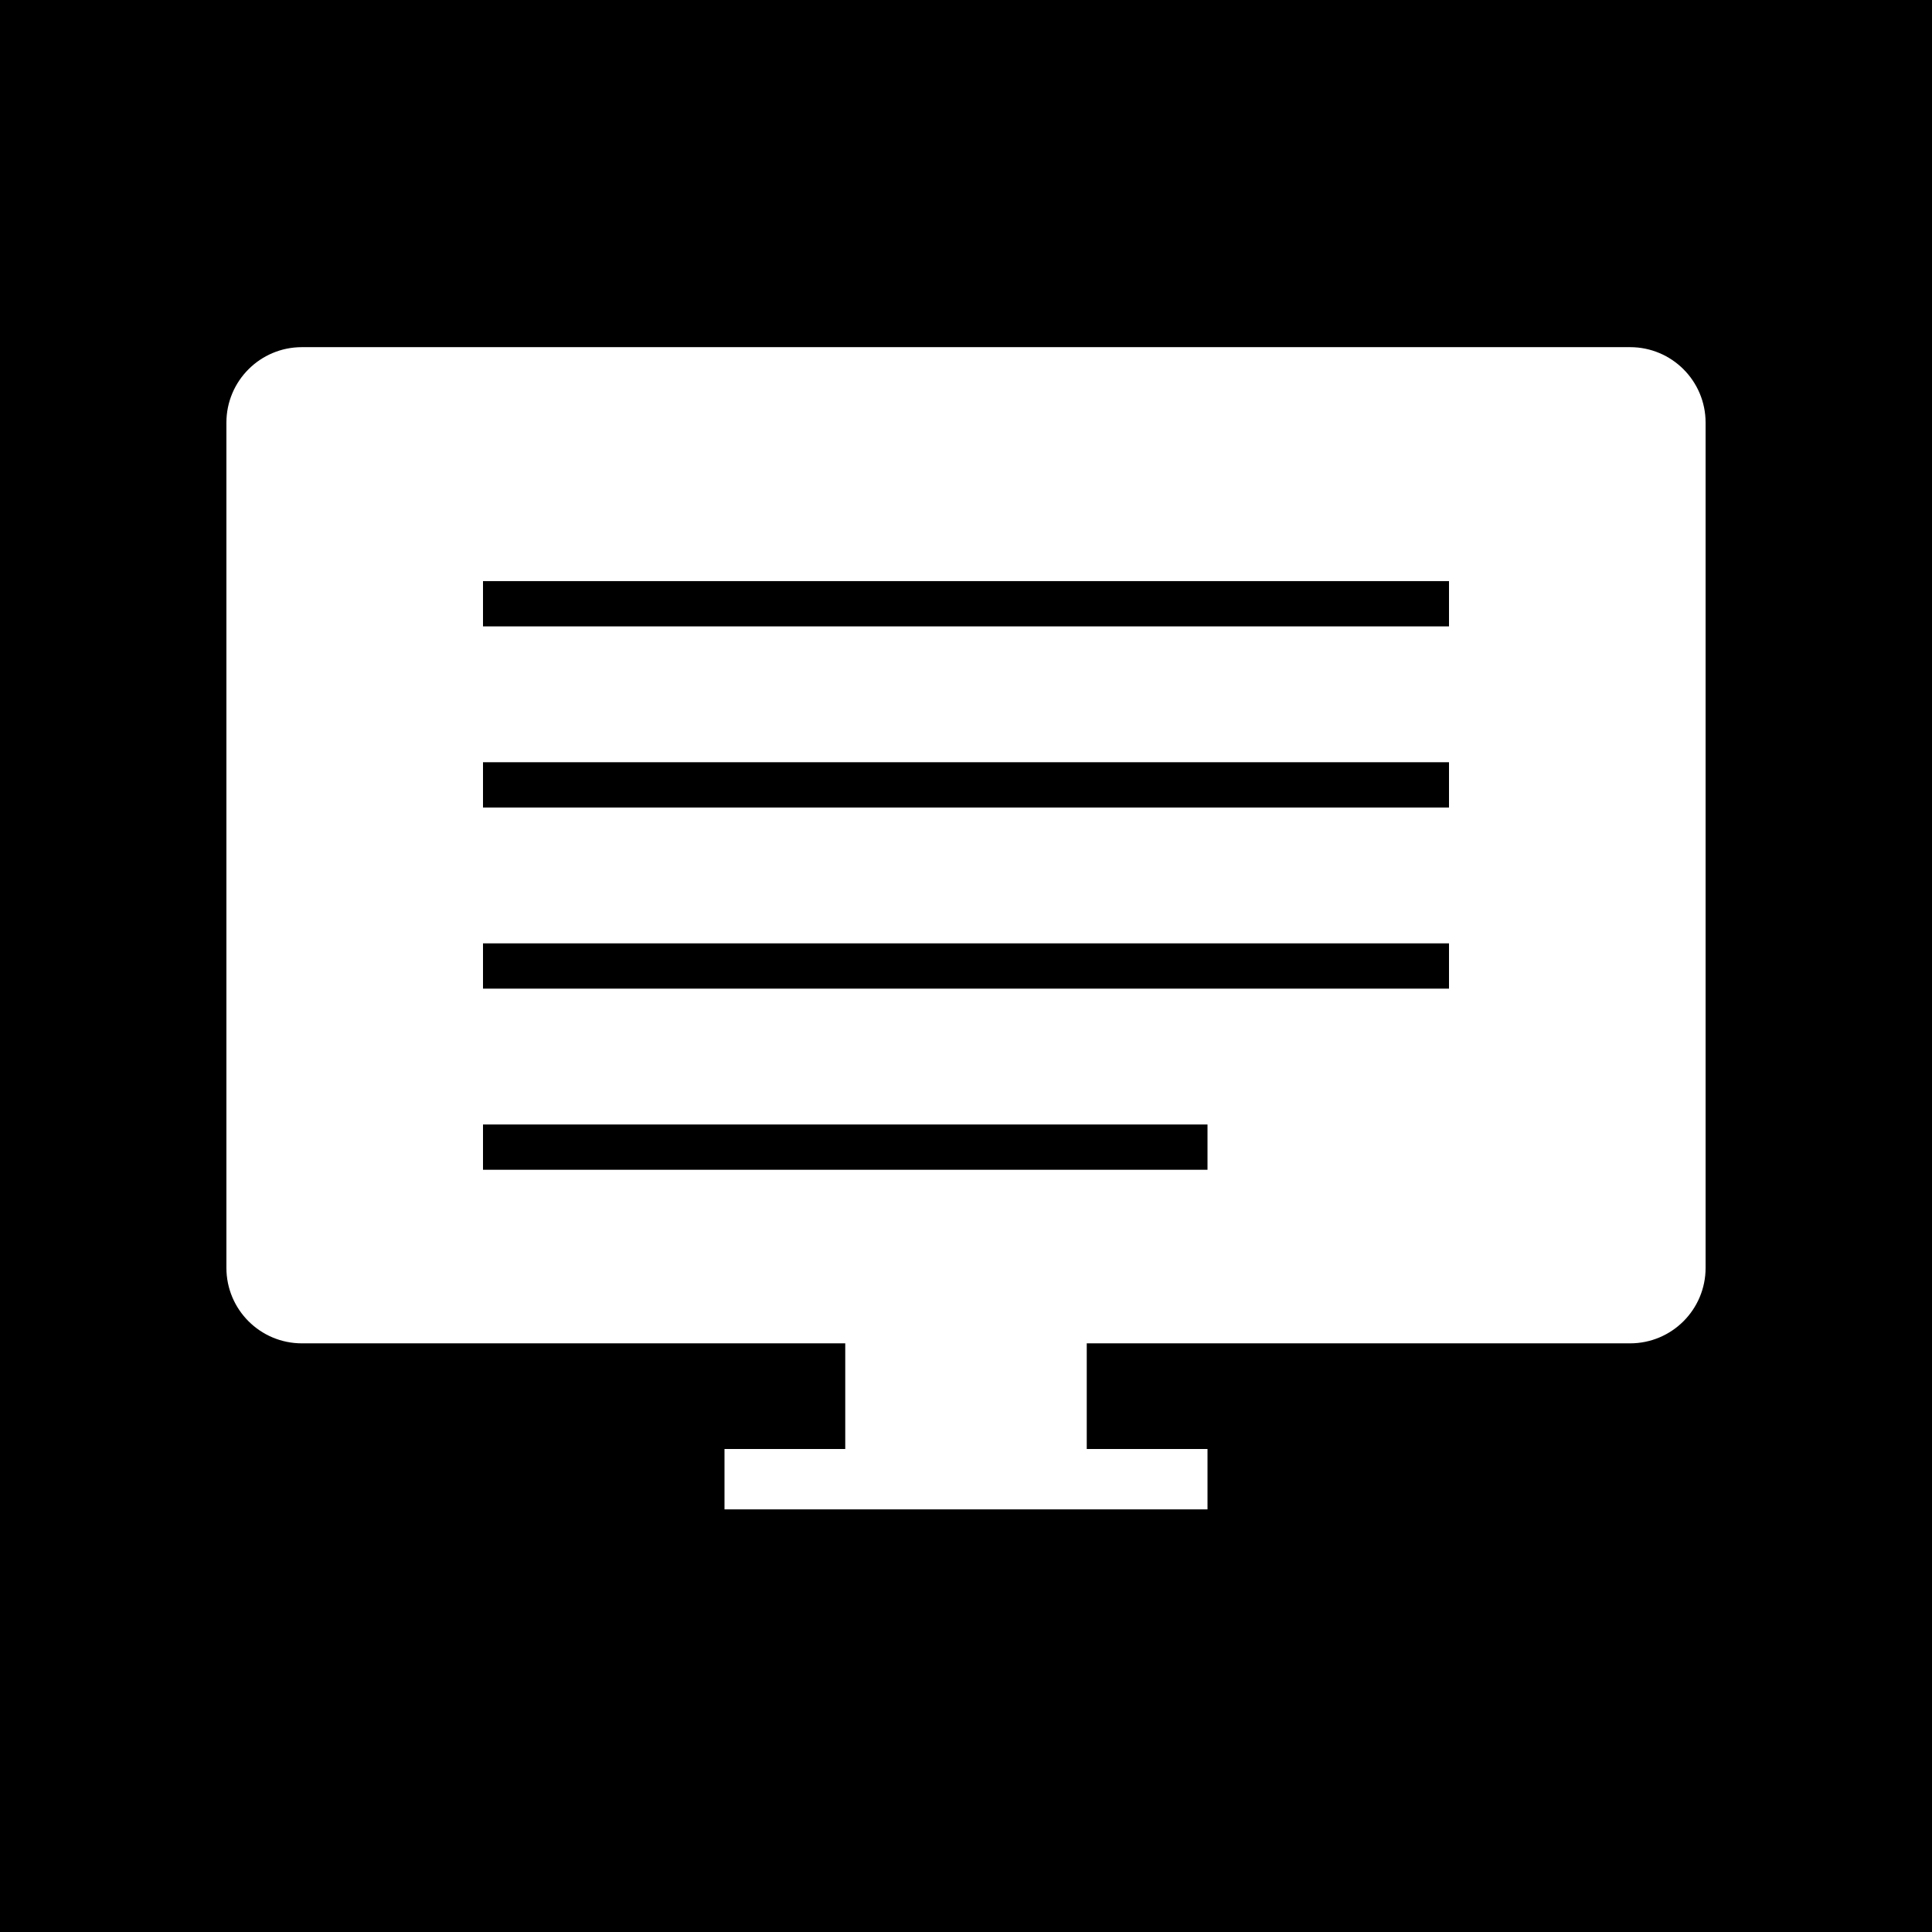
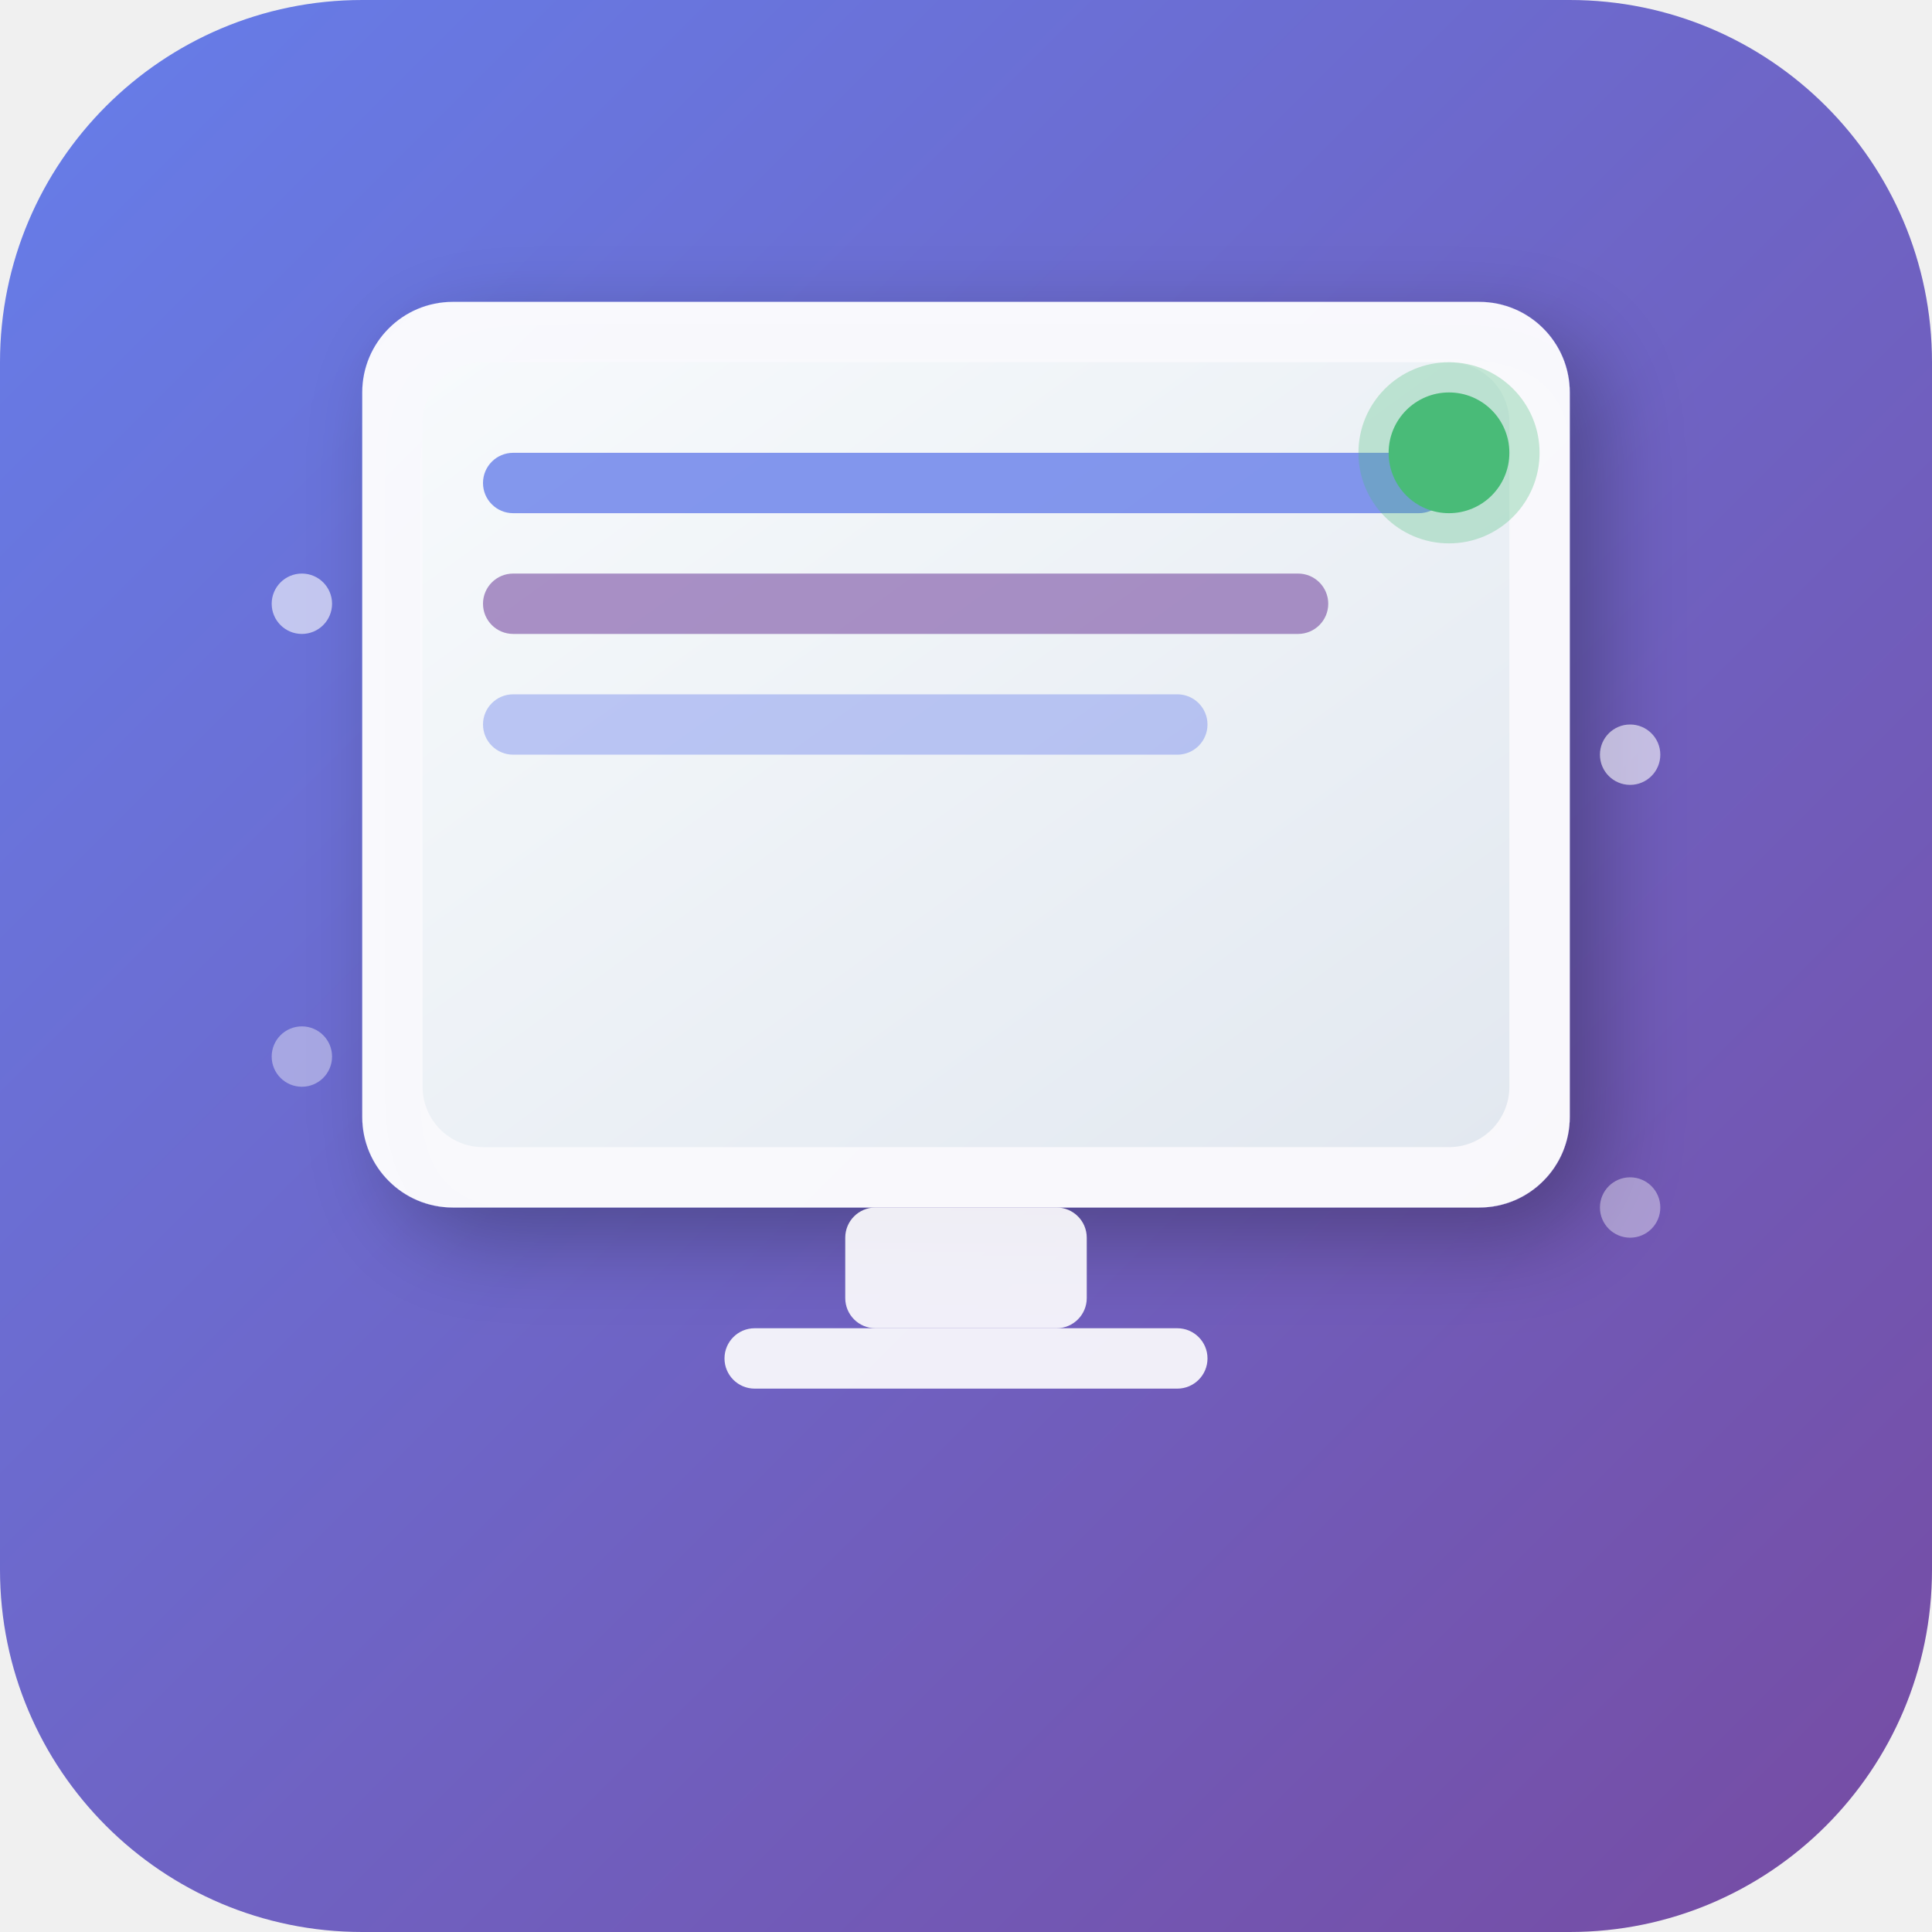
- <svg xmlns="http://www.w3.org/2000/svg" viewBox="0 0 64 64">
-   <rect width="64" height="64" fill="#000000" />
-   <rect x="8" y="12" width="48" height="32" rx="2" fill="#FFFFFF" stroke="#FFFFFF" stroke-width="1" />
-   <line x1="16" y1="20" x2="48" y2="20" stroke="#000000" stroke-width="1.5" />
-   <line x1="16" y1="26" x2="48" y2="26" stroke="#000000" stroke-width="1.5" />
-   <line x1="16" y1="32" x2="48" y2="32" stroke="#000000" stroke-width="1.5" />
-   <line x1="16" y1="38" x2="40" y2="38" stroke="#000000" stroke-width="1.5" />
-   <rect x="28" y="44" width="8" height="4" fill="#FFFFFF" />
-   <rect x="24" y="48" width="16" height="2" fill="#FFFFFF" />
+ <svg xmlns="http://www.w3.org/2000/svg" viewBox="0 0 128 128">
+   <defs>
+     <linearGradient id="bgGradient" x1="0%" y1="0%" x2="100%" y2="100%">
+       <stop offset="0%" style="stop-color:#667eea;stop-opacity:1" />
+       <stop offset="100%" style="stop-color:#764ba2;stop-opacity:1" />
+     </linearGradient>
+     <linearGradient id="screenGradient" x1="0%" y1="0%" x2="100%" y2="100%">
+       <stop offset="0%" style="stop-color:#f7fafc;stop-opacity:1" />
+       <stop offset="100%" style="stop-color:#e2e8f0;stop-opacity:1" />
+     </linearGradient>
+     <filter id="shadow" x="-50%" y="-50%" width="200%" height="200%">
+       <feGaussianBlur in="SourceAlpha" stdDeviation="3" />
+       <feOffset dx="2" dy="2" result="offsetblur" />
+       <feComponentTransfer>
+         <feFuncA type="linear" slope="0.3" />
+       </feComponentTransfer>
+       <feMerge>
+         <feMergeNode />
+         <feMergeNode in="SourceGraphic" />
+       </feMerge>
+     </filter>
+   </defs>
+   <rect width="128" height="128" rx="24" fill="url(#bgGradient)" />
+   <g filter="url(#shadow)">
+     <rect x="24" y="20" width="80" height="60" rx="6" fill="#ffffff" opacity="0.95" />
+     <rect x="28" y="24" width="72" height="52" rx="4" fill="url(#screenGradient)" />
+     <rect x="32" y="30" width="64" height="4" rx="2" fill="#667eea" opacity="0.8" />
+     <rect x="32" y="38" width="56" height="4" rx="2" fill="#764ba2" opacity="0.6" />
+     <rect x="32" y="46" width="48" height="4" rx="2" fill="#667eea" opacity="0.4" />
+     <circle cx="96" cy="30" r="4" fill="#48bb78" />
+     <circle cx="96" cy="30" r="6" fill="#48bb78" opacity="0.3">
+       <animate attributeName="r" values="6;8;6" dur="2s" repeatCount="indefinite" />
+       <animate attributeName="opacity" values="0.3;0;0.3" dur="2s" repeatCount="indefinite" />
+     </circle>
+   </g>
+   <rect x="56" y="80" width="16" height="8" rx="2" fill="#ffffff" opacity="0.9" />
+   <rect x="48" y="88" width="32" height="4" rx="2" fill="#ffffff" opacity="0.9" />
+   <circle cx="20" cy="40" r="2" fill="#ffffff" opacity="0.6" />
+   <circle cx="108" cy="50" r="2" fill="#ffffff" opacity="0.6" />
+   <circle cx="20" cy="70" r="2" fill="#ffffff" opacity="0.4" />
+   <circle cx="108" cy="80" r="2" fill="#ffffff" opacity="0.4" />
</svg>
